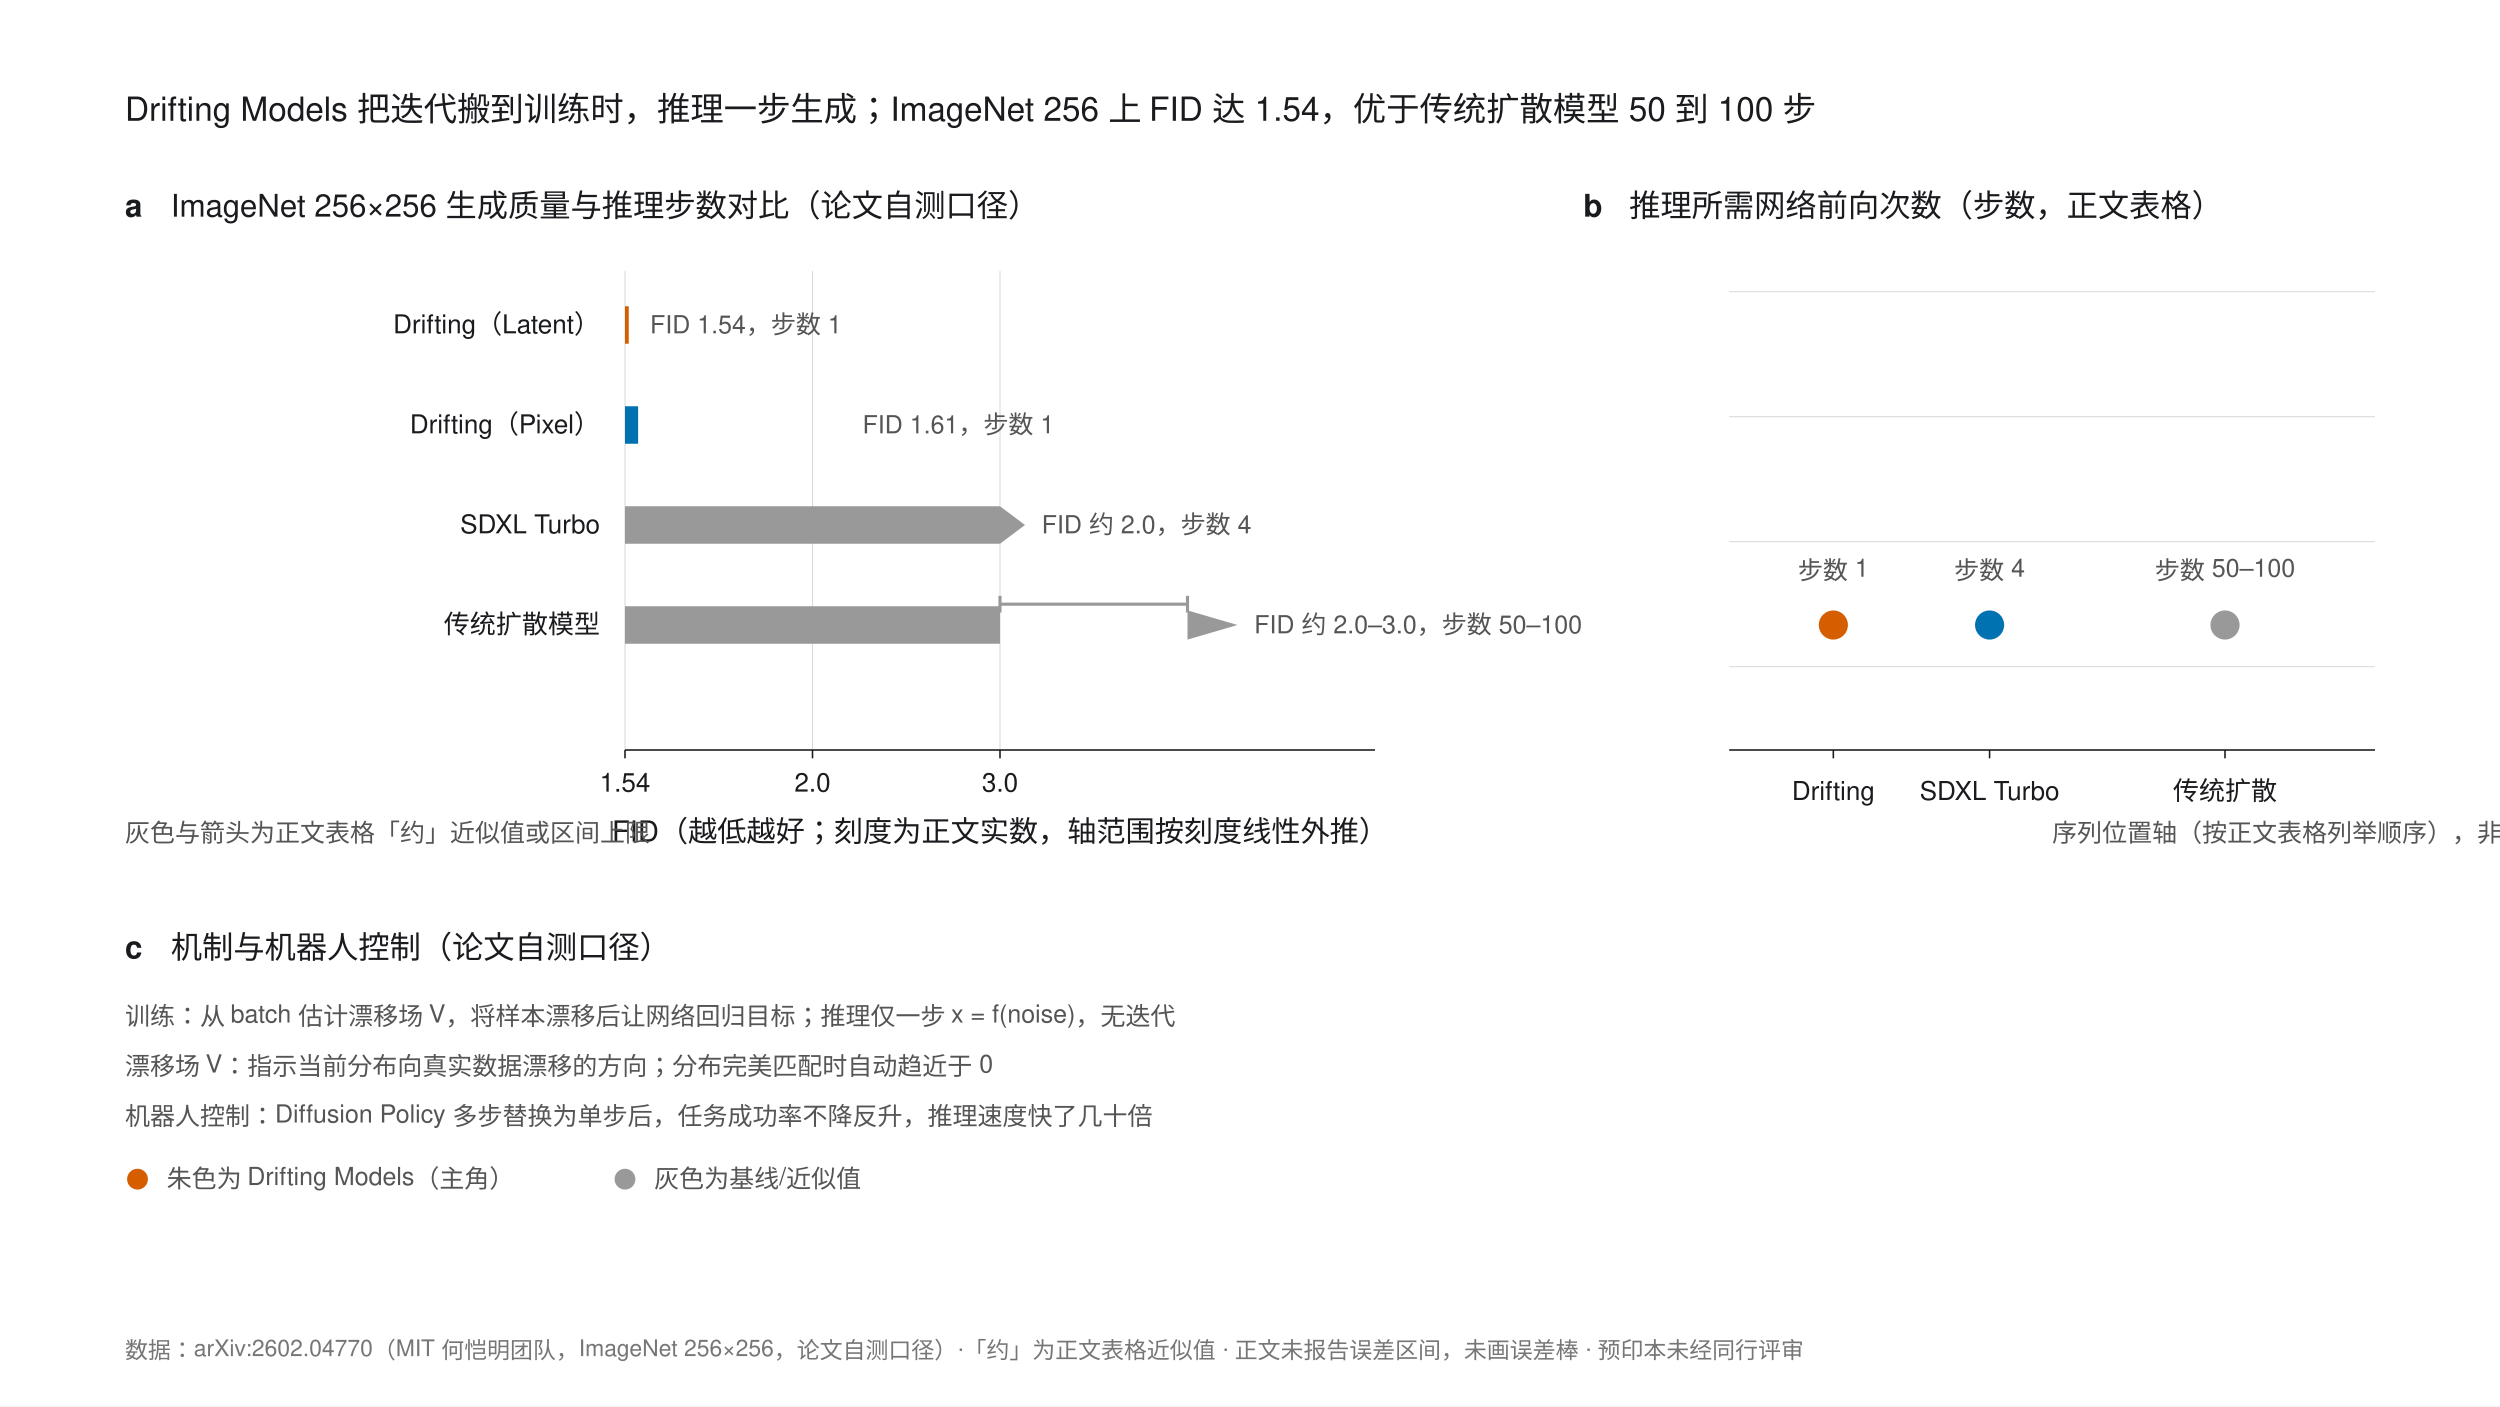
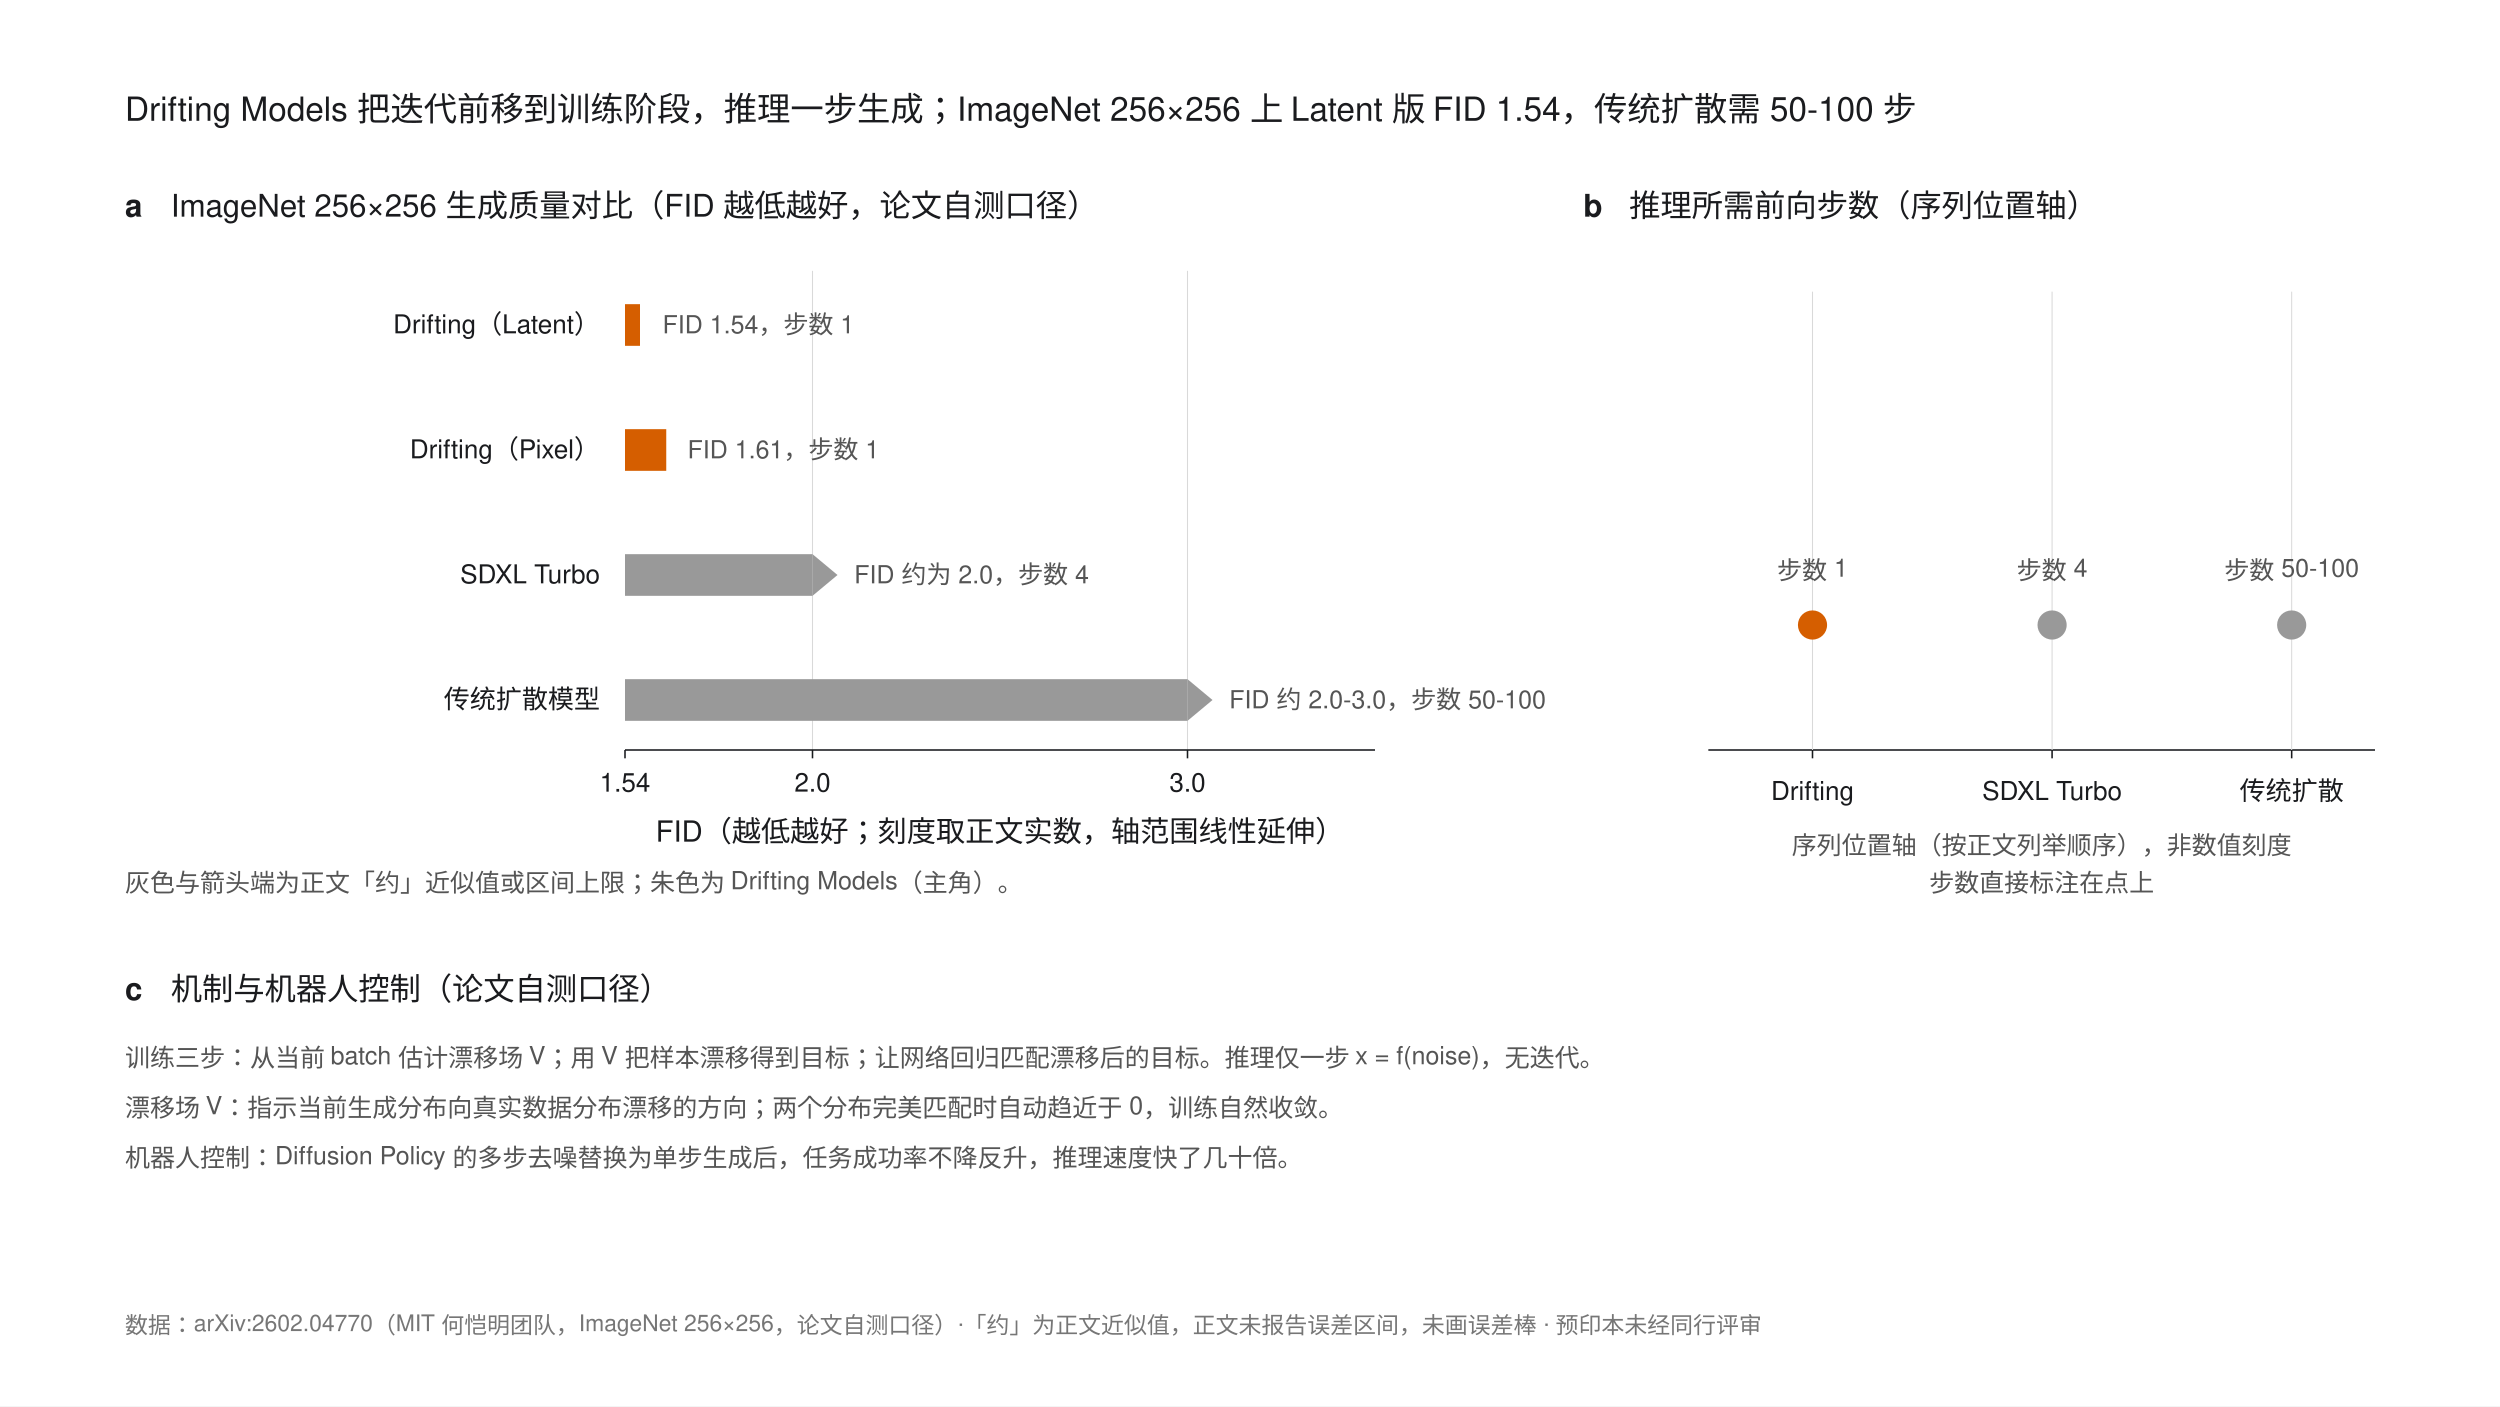
<svg xmlns="http://www.w3.org/2000/svg" width="1200" height="675" viewBox="0 0 1200 675" font-family="'Helvetica Neue',Helvetica,Arial,'PingFang SC',sans-serif">
  <rect width="1200" height="675" fill="#FFFFFF" />
-   <text x="60" y="58" font-size="16" fill="#1A1B1E">Drifting Models 把迭代搬到训练时，推理一步生成；ImageNet 256 上 FID 达 1.54，优于传统扩散模型 50 到 100 步</text>
+   <text x="60" y="58" font-size="16" fill="#1A1B1E">Drifting Models 把迭代前移到训练阶段，推理一步生成；ImageNet 256×256 上 Latent 版 FID 1.54，传统扩散需 50-100 步</text>
  <text x="60" y="104" font-size="15" font-weight="bold" fill="#1A1B1E">a</text>
-   <text x="82" y="104" font-size="15" fill="#1A1B1E">ImageNet 256×256 生成质量与推理步数对比（论文自测口径）</text>
+   <text x="82" y="104" font-size="15" fill="#1A1B1E">ImageNet 256×256 生成质量对比（FID 越低越好，论文自测口径）</text>
  <g stroke="#D9D9D9" stroke-width="0.5">
-     <line x1="300" y1="130" x2="300" y2="360" />
    <line x1="390" y1="130" x2="390" y2="360" />
-     <line x1="480" y1="130" x2="480" y2="360" />
+     <line x1="570" y1="130" x2="570" y2="360" />
  </g>
  <text x="288" y="160" font-size="12.5" fill="#1A1B1E" text-anchor="end">Drifting（Latent）</text>
-   <rect x="300" y="147" width="1.8" height="18" fill="#D55E00" />
-   <text x="312" y="160" font-size="12" fill="#555">FID 1.54，步数 1</text>
-   <text x="288" y="208" font-size="12.5" fill="#1A1B1E" text-anchor="end">Drifting（Pixel）</text>
-   <rect x="300" y="195" width="6.3" height="18" fill="#0072B2" />
-   <text x="414" y="208" font-size="12" fill="#555">FID 1.61，步数 1</text>
-   <text x="288" y="256" font-size="12.5" fill="#1A1B1E" text-anchor="end">SDXL Turbo</text>
-   <rect x="300" y="243" width="180" height="18" fill="#999999" />
-   <polygon points="480,243 492,252 480,261" fill="#999999" />
-   <text x="500" y="256" font-size="12" fill="#555">FID 约 2.0，步数 4</text>
-   <text x="288" y="304" font-size="12.5" fill="#1A1B1E" text-anchor="end">传统扩散模型</text>
-   <rect x="300" y="291" width="180" height="18" fill="#999999" />
-   <line x1="480" y1="290" x2="570" y2="290" stroke="#999999" stroke-width="1.5" />
-   <line x1="480" y1="286" x2="480" y2="294" stroke="#999999" stroke-width="1.5" />
-   <line x1="570" y1="286" x2="570" y2="294" stroke="#999999" stroke-width="1.5" />
-   <polygon points="570,293 594,300 570,307" fill="#999999" />
-   <text x="602" y="304" font-size="12" fill="#555">FID 约 2.0–3.0，步数 50–100</text>
+   <rect x="300" y="146" width="7.2" height="20" fill="#D55E00" />
+   <text x="318" y="160" font-size="12" fill="#555">FID 1.54，步数 1</text>
+   <text x="288" y="220" font-size="12.5" fill="#1A1B1E" text-anchor="end">Drifting（Pixel）</text>
+   <rect x="300" y="206" width="19.8" height="20" fill="#D55E00" />
+   <text x="330" y="220" font-size="12" fill="#555">FID 1.61，步数 1</text>
+   <text x="288" y="280" font-size="12.5" fill="#1A1B1E" text-anchor="end">SDXL Turbo</text>
+   <rect x="300" y="266" width="90" height="20" fill="#999999" />
+   <polygon points="390,266 402,276 390,286" fill="#999999" />
+   <text x="410" y="280" font-size="12" fill="#555">FID 约为 2.0，步数 4</text>
+   <text x="288" y="340" font-size="12.5" fill="#1A1B1E" text-anchor="end">传统扩散模型</text>
+   <rect x="300" y="326" width="270" height="20" fill="#999999" />
+   <polygon points="570,326 582,336 570,346" fill="#999999" />
+   <text x="590" y="340" font-size="12" fill="#555">FID 约 2.0-3.0，步数 50-100</text>
  <line x1="300" y1="360" x2="660" y2="360" stroke="#1A1B1E" stroke-width="0.75" />
  <g stroke="#1A1B1E" stroke-width="0.75">
    <line x1="300" y1="360" x2="300" y2="364" />
    <line x1="390" y1="360" x2="390" y2="364" />
-     <line x1="480" y1="360" x2="480" y2="364" />
+     <line x1="570" y1="360" x2="570" y2="364" />
  </g>
  <g font-size="12.5" fill="#1A1B1E" text-anchor="middle">
    <text x="300" y="380">1.54</text>
    <text x="390" y="380">2.0</text>
-     <text x="480" y="380">3.0</text>
+     <text x="570" y="380">3.0</text>
  </g>
-   <text x="480" y="404" font-size="14" fill="#1A1B1E" text-anchor="middle">FID（越低越好；刻度为正文实数，轴范围按刻度线性外推）</text>
-   <text x="60" y="404" font-size="12" fill="#555">灰色与箭头为正文表格「约」近似值或区间上限</text>
+   <text x="480" y="404" font-size="14" fill="#1A1B1E" text-anchor="middle">FID（越低越好；刻度取正文实数，轴范围线性延伸）</text>
+   <text x="60" y="428" font-size="12" fill="#555">灰色与箭头端为正文「约」近似值或区间上限；朱色为 Drifting Models（主角）。</text>
  <text x="760" y="104" font-size="15" font-weight="bold" fill="#1A1B1E">b</text>
-   <text x="782" y="104" font-size="15" fill="#1A1B1E">推理所需网络前向次数（步数，正文表格）</text>
+   <text x="782" y="104" font-size="15" fill="#1A1B1E">推理所需前向步数（序列位置轴）</text>
+   <line x1="820" y1="360" x2="1140" y2="360" stroke="#1A1B1E" stroke-width="0.75" />
+   <g stroke="#1A1B1E" stroke-width="0.75">
+     <line x1="870" y1="360" x2="870" y2="364" />
+     <line x1="985" y1="360" x2="985" y2="364" />
+     <line x1="1100" y1="360" x2="1100" y2="364" />
+   </g>
  <g stroke="#D9D9D9" stroke-width="0.5">
-     <line x1="830" y1="140" x2="1140" y2="140" />
-     <line x1="830" y1="200" x2="1140" y2="200" />
-     <line x1="830" y1="260" x2="1140" y2="260" />
-     <line x1="830" y1="320" x2="1140" y2="320" />
+     <line x1="870" y1="140" x2="870" y2="360" />
+     <line x1="985" y1="140" x2="985" y2="360" />
+     <line x1="1100" y1="140" x2="1100" y2="360" />
  </g>
-   <line x1="830" y1="360" x2="1140" y2="360" stroke="#1A1B1E" stroke-width="0.75" />
-   <g stroke="#1A1B1E" stroke-width="0.75">
-     <line x1="880" y1="360" x2="880" y2="364" />
-     <line x1="955" y1="360" x2="955" y2="364" />
-     <line x1="1068" y1="360" x2="1068" y2="364" />
+   <circle cx="870" cy="300" r="7" fill="#D55E00" />
+   <text x="870" y="278" font-size="12" fill="#555" text-anchor="middle">步数 1</text>
+   <text x="870" y="384" font-size="12.5" fill="#1A1B1E" text-anchor="middle">Drifting</text>
+   <circle cx="985" cy="300" r="7" fill="#999999" />
+   <text x="985" y="278" font-size="12" fill="#555" text-anchor="middle">步数 4</text>
+   <text x="985" y="384" font-size="12.5" fill="#1A1B1E" text-anchor="middle">SDXL Turbo</text>
+   <circle cx="1100" cy="300" r="7" fill="#999999" />
+   <text x="1100" y="278" font-size="12" fill="#555" text-anchor="middle">步数 50-100</text>
+   <text x="1100" y="384" font-size="12.5" fill="#1A1B1E" text-anchor="middle">传统扩散</text>
+   <text x="980" y="410" font-size="12" fill="#555" text-anchor="middle">序列位置轴（按正文列举顺序），非数值刻度</text>
+   <text x="980" y="428" font-size="12" fill="#555" text-anchor="middle">步数直接标注在点上</text>
+   <text x="60" y="480" font-size="15" font-weight="bold" fill="#1A1B1E">c</text>
+   <text x="82" y="480" font-size="15" fill="#1A1B1E">机制与机器人控制（论文自测口径）</text>
+   <g font-size="12" fill="#555">
+     <text x="60" y="512">训练三步：从当前 batch 估计漂移场 V；用 V 把样本漂移得到目标；让网络回归匹配漂移后的目标。推理仅一步 x = f(noise)，无迭代。</text>
+     <text x="60" y="536">漂移场 V：指示当前生成分布向真实数据分布漂移的方向；两个分布完美匹配时自动趋近于 0，训练自然收敛。</text>
+     <text x="60" y="560">机器人控制：Diffusion Policy 的多步去噪替换为单步生成后，任务成功率不降反升，推理速度快了几十倍。</text>
  </g>
-   <circle cx="880" cy="300" r="7" fill="#D55E00" />
-   <text x="880" y="278" font-size="12" fill="#555" text-anchor="middle">步数 1</text>
-   <text x="880" y="384" font-size="12.5" fill="#1A1B1E" text-anchor="middle">Drifting</text>
-   <circle cx="955" cy="300" r="7" fill="#0072B2" />
-   <text x="955" y="278" font-size="12" fill="#555" text-anchor="middle">步数 4</text>
-   <text x="955" y="384" font-size="12.5" fill="#1A1B1E" text-anchor="middle">SDXL Turbo</text>
-   <circle cx="1068" cy="300" r="7" fill="#999999" />
-   <text x="1068" y="278" font-size="12" fill="#555" text-anchor="middle">步数 50–100</text>
-   <text x="1068" y="384" font-size="12.5" fill="#1A1B1E" text-anchor="middle">传统扩散</text>
-   <text x="985" y="404" font-size="12" fill="#555">序列位置轴（按正文表格列举顺序），非数值刻度；步数直接标注</text>
-   <text x="60" y="460" font-size="15" font-weight="bold" fill="#1A1B1E">c</text>
-   <text x="82" y="460" font-size="15" fill="#1A1B1E">机制与机器人控制（论文自测口径）</text>
-   <g font-size="12" fill="#555">
-     <text x="60" y="492">训练：从 batch 估计漂移场 V，将样本漂移后让网络回归目标；推理仅一步 x = f(noise)，无迭代</text>
-     <text x="60" y="516">漂移场 V：指示当前分布向真实数据漂移的方向；分布完美匹配时自动趋近于 0</text>
-     <text x="60" y="540">机器人控制：Diffusion Policy 多步替换为单步后，任务成功率不降反升，推理速度快了几十倍</text>
-   </g>
-   <circle cx="66" cy="566" r="5" fill="#D55E00" />
-   <text x="80" y="570" font-size="12" fill="#555">朱色为 Drifting Models（主角）</text>
-   <circle cx="300" cy="566" r="5" fill="#999999" />
-   <text x="314" y="570" font-size="12" fill="#555">灰色为基线/近似值</text>
-   <text x="60" y="652" font-size="11" fill="#767676">数据：arXiv:2602.04770（MIT 何恺明团队，ImageNet 256×256，论文自测口径）·「约」为正文表格近似值 · 正文未报告误差区间，未画误差棒 · 预印本未经同行评审</text>
+   <text x="60" y="640" font-size="11" fill="#767676">数据：arXiv:2602.04770（MIT 何恺明团队，ImageNet 256×256，论文自测口径）·「约」为正文近似值，正文未报告误差区间，未画误差棒 · 预印本未经同行评审</text>
</svg>
